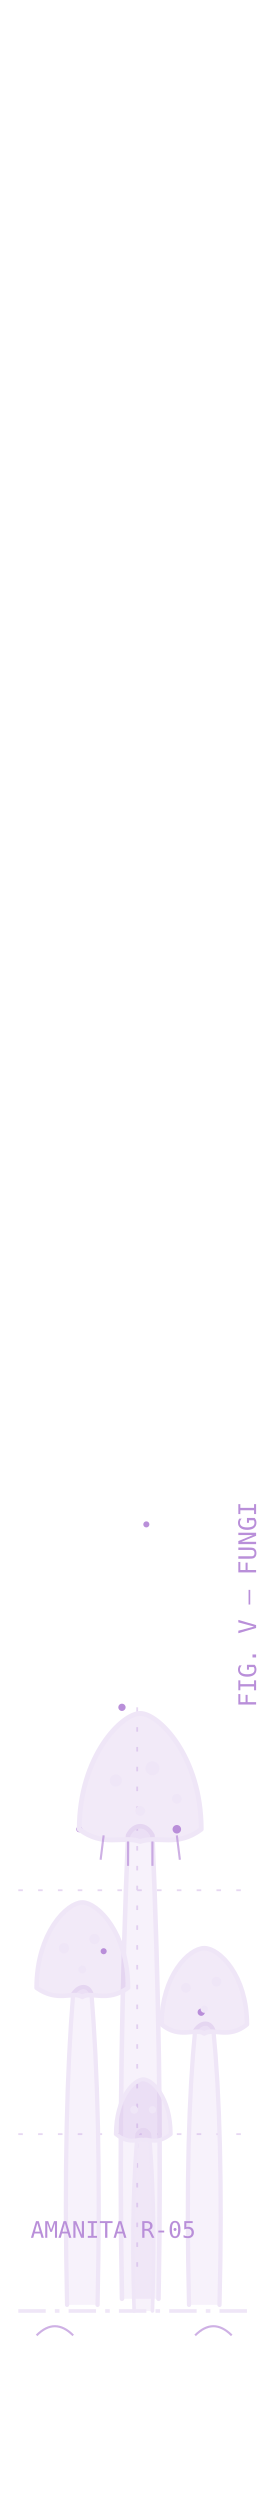
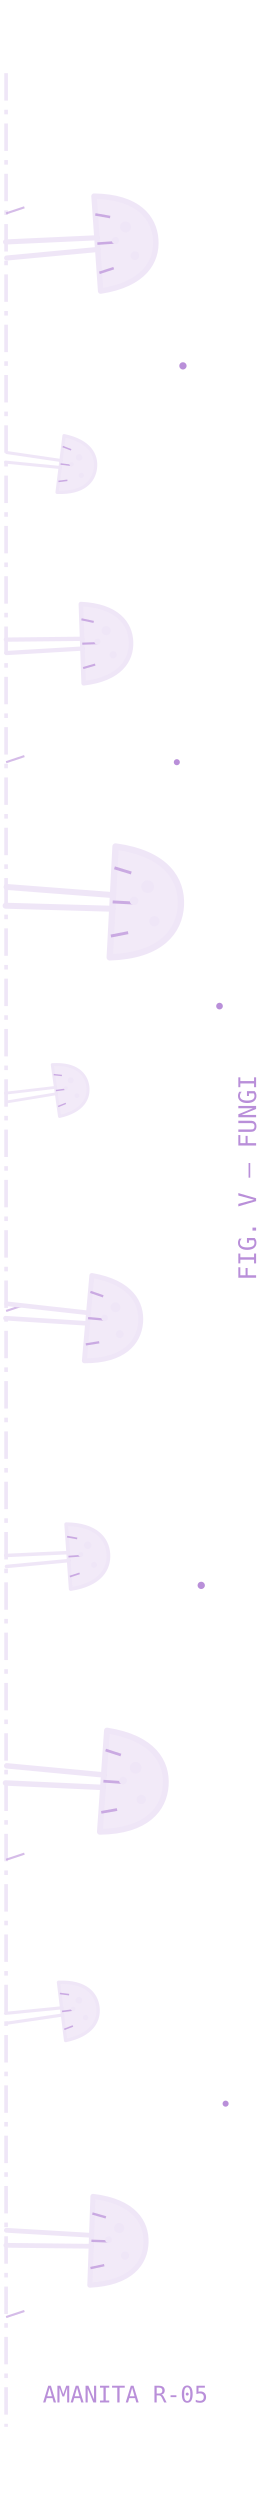
<svg xmlns="http://www.w3.org/2000/svg" viewBox="0 0 90 820">
-   <g stroke="#b98fd9" stroke-width="0.6" opacity="0.35" stroke-dasharray="1.5 5">
-     <line x1="45" y1="560" x2="45" y2="744" />
-     <line x1="6" y1="620" x2="84" y2="620" />
-     <line x1="6" y1="700" x2="84" y2="700" />
+   <defs>
+     <g id="ms">
+       <path d="M0 -2.2 L25 -1.6 M0 2.2 L25 1.6" fill="none" stroke="#efe6f7" stroke-width="1.4" stroke-linecap="round" />
+       <path d="M25 -13 C 37 -12 41 -6 41 0 C 41 6 37 12 25 13 Z" fill="rgba(185,143,217,.18)" stroke="#efe6f7" stroke-width="1.5" stroke-linejoin="round" />
+       <g stroke="#b98fd9" stroke-width="0.7" opacity="0.7" fill="none">
+         <path d="M25 -8 l 4 1 M25 0 l 5 0 M25 8 l 4 -1" />
+       </g>
+       <g fill="#efe6f7">
+         <circle cx="33" cy="-4" r="1.5" />
+         <circle cx="35" cy="4" r="1.2" />
+         <circle cx="30" cy="-0.5" r="1" />
+       </g>
+     </g>
+   </defs>
+   <line x1="2" y1="24" x2="2" y2="796" stroke="#efe6f7" stroke-width="1.2" stroke-dasharray="9 3 1.5 3" />
+   <g stroke="#b98fd9" stroke-width="0.7" opacity="0.6">
+     <path d="M2 70 l 6 -2 M2 250 l 6 -2 M2 430 l 6 -2 M2 610 l 6 -2 M2 760 l 6 -2" />
  </g>
+   <use href="#ms" transform="translate(2,82) scale(1.2) rotate(-4)" />
+   <use href="#ms" transform="translate(2,150) scale(0.72) rotate(7)" />
+   <use href="#ms" transform="translate(2,212) scale(1.0) rotate(-2)" />
+   <use href="#ms" transform="translate(2,294) scale(1.4) rotate(3)" />
+   <use href="#ms" transform="translate(2,360) scale(0.66) rotate(-8)" />
+   <use href="#ms" transform="translate(2,430) scale(1.08) rotate(5)" />
+   <use href="#ms" transform="translate(2,512) scale(0.82) rotate(-4)" />
+   <use href="#ms" transform="translate(2,582) scale(1.28) rotate(4)" />
+   <use href="#ms" transform="translate(2,662) scale(0.74) rotate(-7)" />
+   <use href="#ms" transform="translate(2,734) scale(1.12) rotate(2)" />
  <g fill="#b98fd9">
-     <circle cx="40" cy="560" r="1.2" />
-     <circle cx="58" cy="600" r="1.4" />
-     <circle cx="34" cy="640" r="1" />
-     <circle cx="66" cy="660" r="1.2" />
-     <circle cx="48" cy="500" r="1" />
-     <circle cx="26" cy="600" r="1" />
-   </g>
-   <path d="M40 754 C 39 700 40 650 42 602 C 44 598 48 598 50 602 C 52 650 53 700 52 754" fill="rgba(185,143,217,.12)" stroke="#efe6f7" stroke-width="1.5" stroke-linecap="round" stroke-linejoin="round" />
-   <path d="M26 600 C 26 576 40 562 46 562 C 52 562 66 576 66 600            C 58 606 52 602 46 604 C 40 602 34 606 26 600 Z" fill="rgba(185,143,217,.18)" stroke="#efe6f7" stroke-width="1.6" stroke-linejoin="round" />
-   <g fill="#efe6f7">
-     <circle cx="38" cy="584" r="2" />
-     <circle cx="50" cy="580" r="2.3" />
-     <circle cx="46" cy="594" r="1.6" />
-     <circle cx="58" cy="590" r="1.6" />
-   </g>
-   <g stroke="#b98fd9" stroke-width="0.7" opacity="0.7">
-     <line x1="34" y1="602" x2="33" y2="610" />
-     <line x1="42" y1="604" x2="42" y2="612" />
-     <line x1="50" y1="604" x2="50" y2="612" />
-     <line x1="58" y1="602" x2="59" y2="610" />
-   </g>
-   <path d="M22 756 C 21 712 22 678 24 654 C 26 651 29 651 30 654 C 32 678 33 712 32 756" fill="rgba(185,143,217,.12)" stroke="#efe6f7" stroke-width="1.4" stroke-linecap="round" stroke-linejoin="round" />
-   <path d="M12 652 C 12 634 22 624 27 624 C 32 624 42 634 42 652            C 35 657 30 653 27 655 C 24 653 19 657 12 652 Z" fill="rgba(185,143,217,.18)" stroke="#efe6f7" stroke-width="1.5" stroke-linejoin="round" />
-   <g fill="#efe6f7">
-     <circle cx="21" cy="639" r="1.7" />
-     <circle cx="31" cy="636" r="1.7" />
-     <circle cx="27" cy="646" r="1.3" />
-   </g>
-   <path d="M62 756 C 61 716 62 686 64 666 C 66 663 69 663 70 666 C 72 686 73 716 72 756" fill="rgba(185,143,217,.12)" stroke="#efe6f7" stroke-width="1.4" stroke-linecap="round" stroke-linejoin="round" />
-   <path d="M53 664 C 53 648 62 639 67 639 C 72 639 81 648 81 664            C 75 669 70 665 67 667 C 64 665 59 669 53 664 Z" fill="rgba(185,143,217,.18)" stroke="#efe6f7" stroke-width="1.5" stroke-linejoin="round" />
-   <g fill="#efe6f7">
-     <circle cx="61" cy="652" r="1.6" />
-     <circle cx="71" cy="650" r="1.6" />
-     <circle cx="67" cy="659" r="1.2" />
-   </g>
-   <path d="M44 758 C 43 730 44 712 45 700 C 46 698 48 698 49 700 C 50 712 51 730 50 758" fill="rgba(185,143,217,.12)" stroke="#efe6f7" stroke-width="1.2" stroke-linecap="round" stroke-linejoin="round" />
-   <path d="M38 700 C 38 688 44 682 47 682 C 50 682 56 688 56 700            C 51 704 48 701 47 702 C 46 701 43 704 38 700 Z" fill="rgba(185,143,217,.18)" stroke="#efe6f7" stroke-width="1.3" stroke-linejoin="round" />
-   <g fill="#efe6f7">
-     <circle cx="44" cy="692" r="1.3" />
-     <circle cx="50" cy="692" r="1.2" />
-   </g>
-   <line x1="6" y1="758" x2="84" y2="758" stroke="#efe6f7" stroke-width="1.2" stroke-dasharray="9 3 1.5 3" />
-   <g fill="none" stroke="#b98fd9" stroke-width="0.7" opacity="0.7">
-     <path d="M12 766 q 6 -6 12 0" />
-     <path d="M64 766 q 6 -6 12 0" />
+     <circle cx="60" cy="120" r="1.2" />
+     <circle cx="72" cy="330" r="1.1" />
+     <circle cx="66" cy="520" r="1.2" />
+     <circle cx="74" cy="690" r="1" />
+     <circle cx="58" cy="250" r="1" />
  </g>
  <g fill="#b98fd9" font-family="monospace">
-     <text x="84" y="560" font-size="8" transform="rotate(-90 84 560)">FIG. V — FUNGI</text>
-     <text x="10" y="734" font-size="7.5">AMANITA R-05</text>
+     <text x="84" y="420" font-size="8" transform="rotate(-90 84 420)">FIG. V — FUNGI</text>
+     <text x="14" y="788" font-size="7.5">AMANITA R-05</text>
  </g>
</svg>
